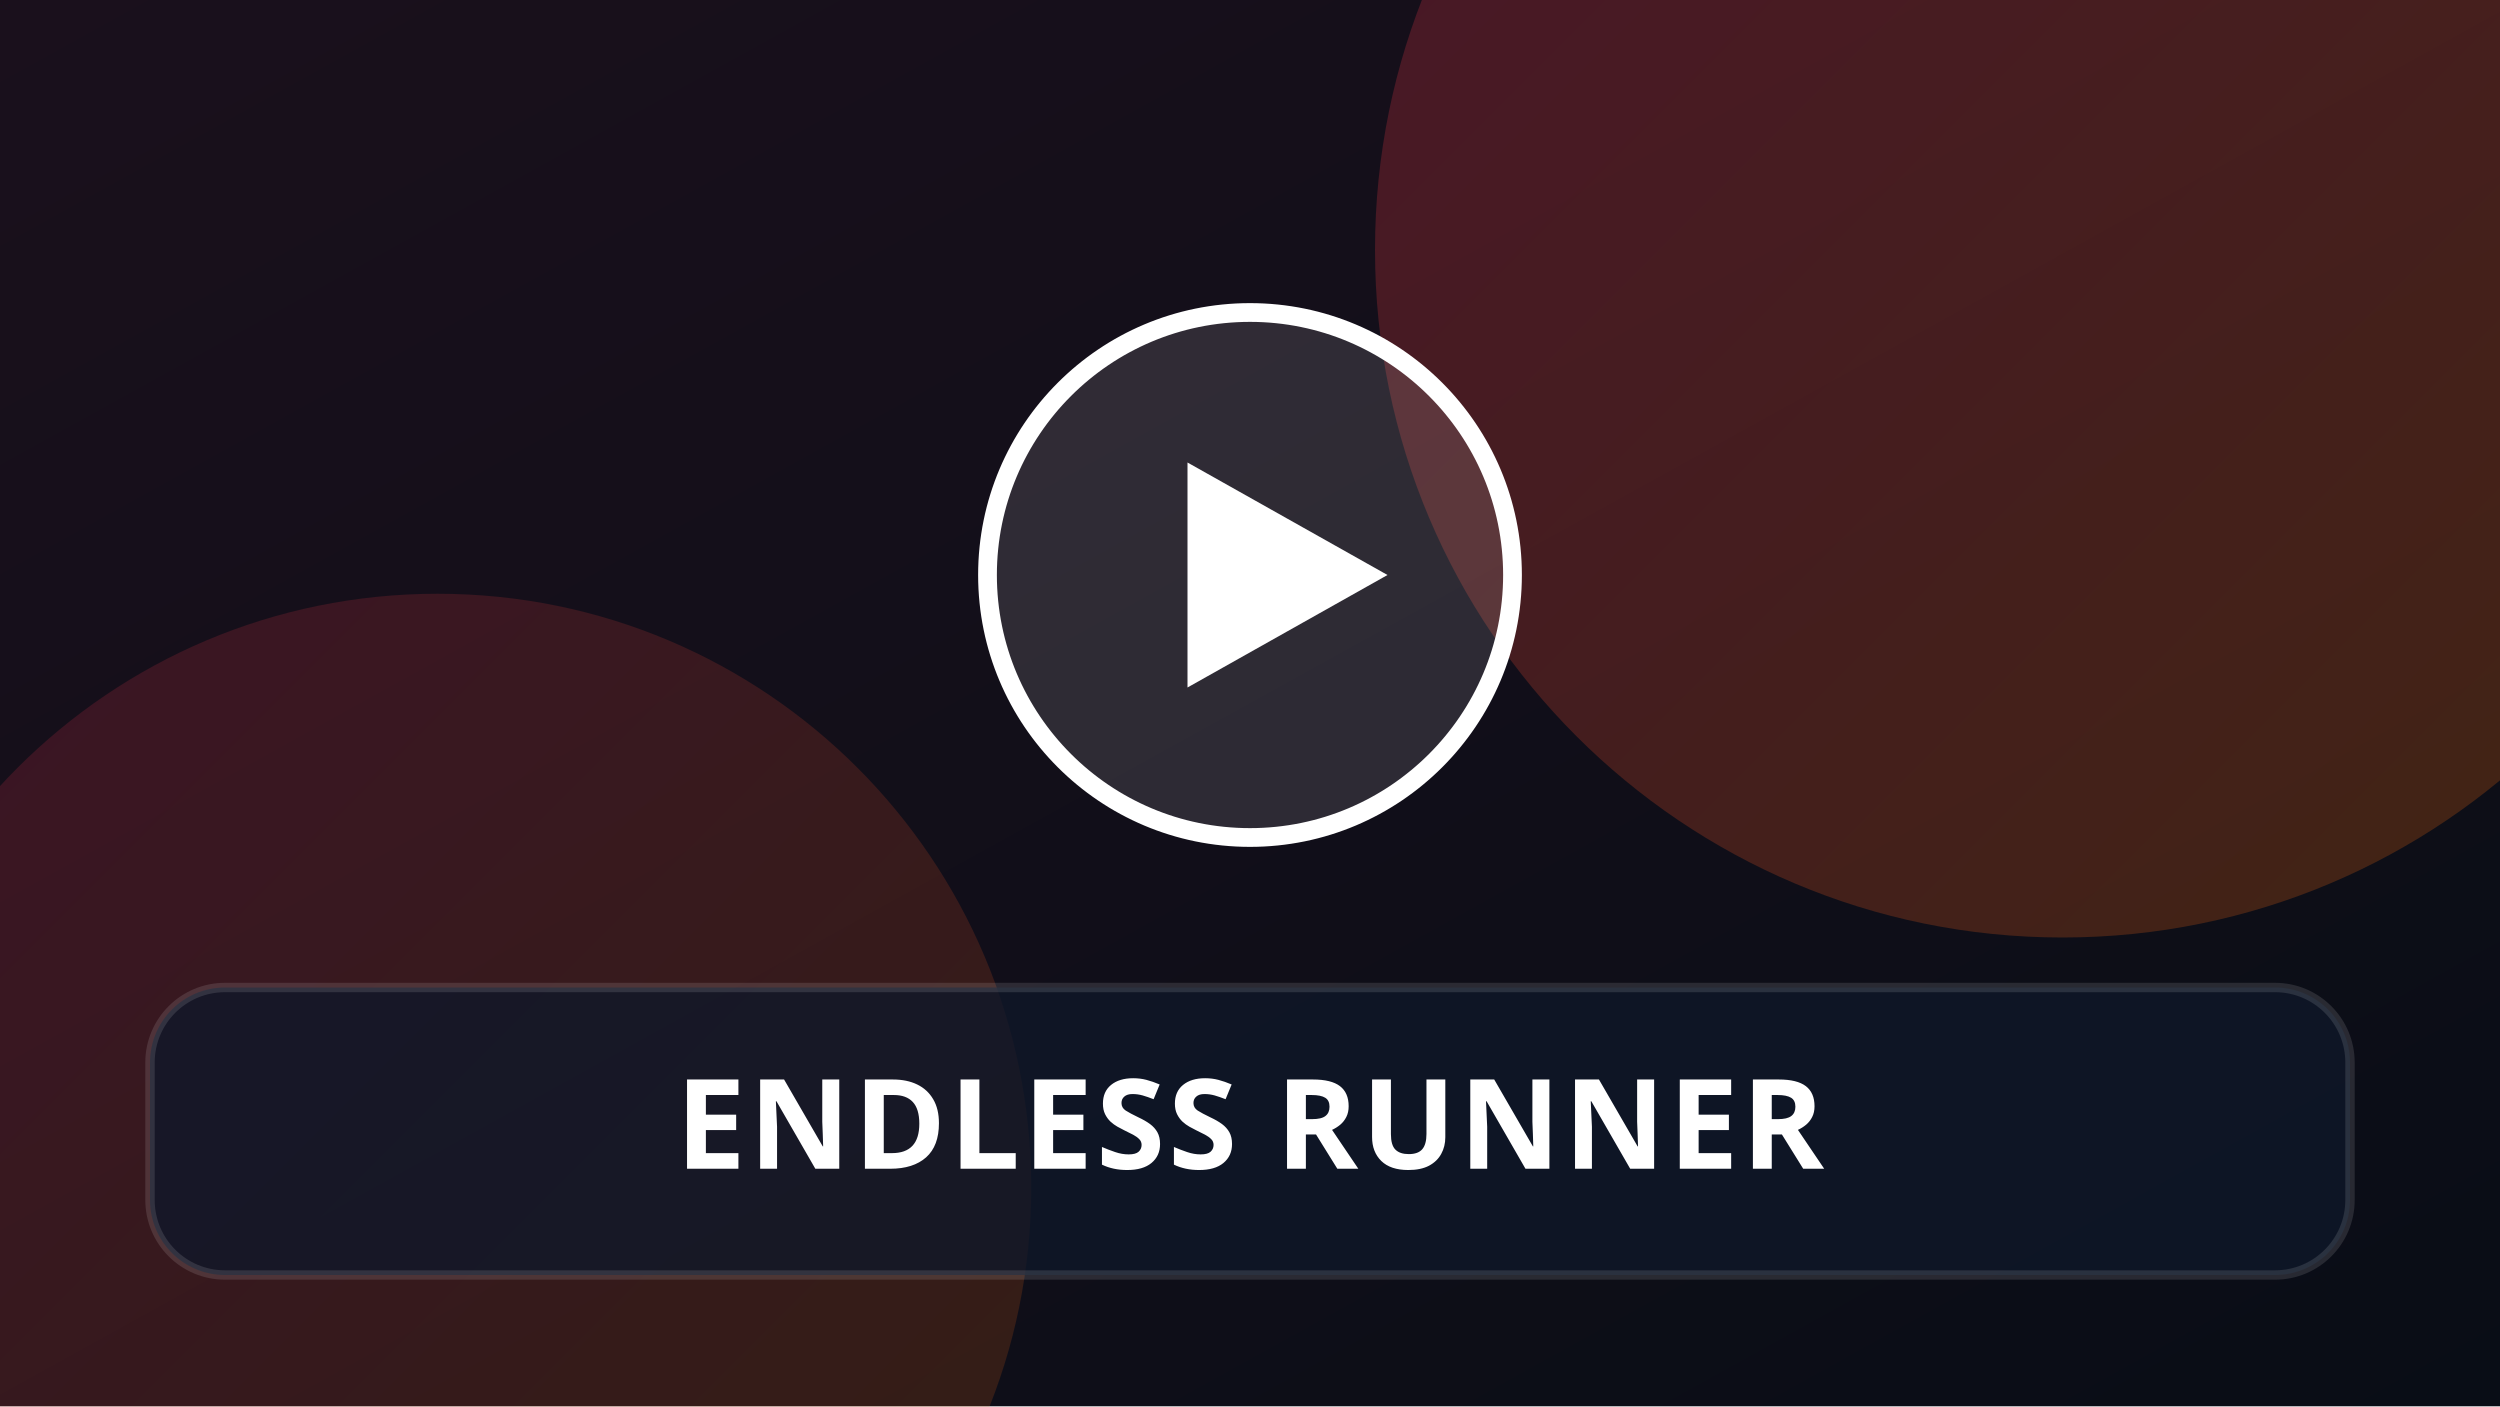
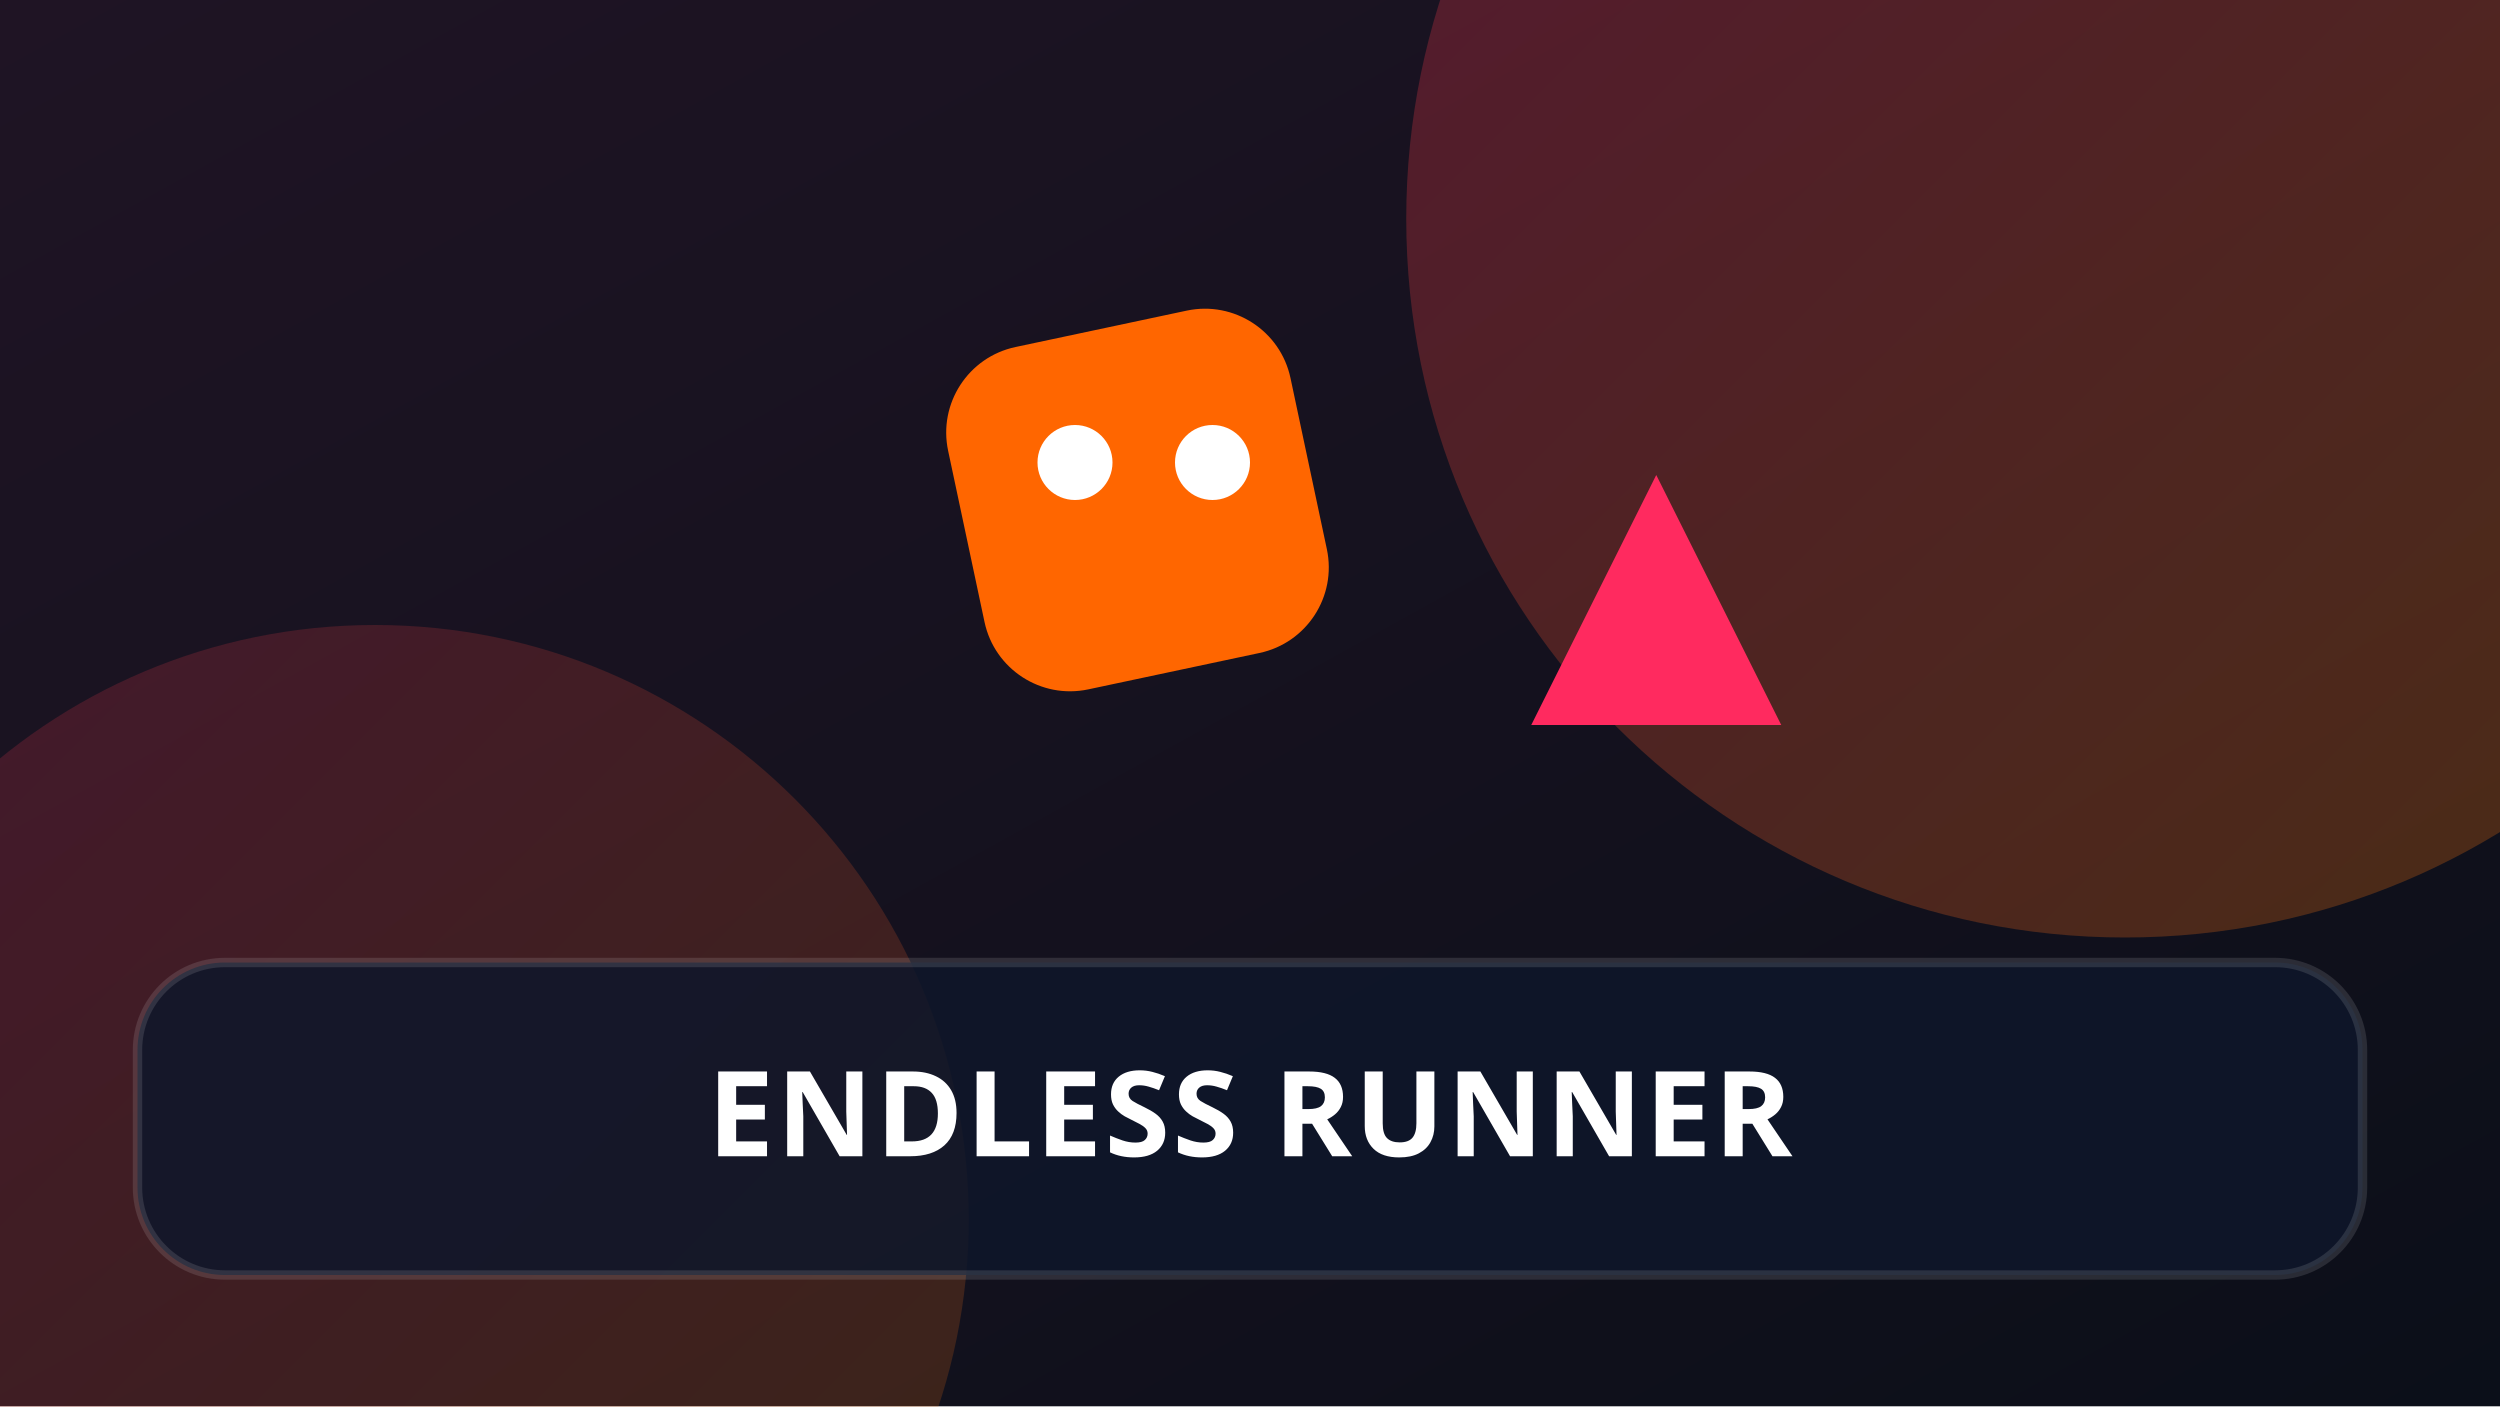
<svg xmlns="http://www.w3.org/2000/svg" viewBox="0 0 400 225">
  <defs>
    <linearGradient id="bg_game-015" x1="0" y1="0" x2="1" y2="1">
-       <stop offset="0%" stop-color="#1a101c" />
-       <stop offset="100%" stop-color="#090d16" />
+       <stop offset="0%" stop-color="#1f1424" />
+       <stop offset="100%" stop-color="#0b0f19" />
    </linearGradient>
    <linearGradient id="ac_game-015" x1="0" y1="0" x2="1" y2="1">
      <stop offset="0%" stop-color="#ff2a5f" />
-       <stop offset="100%" stop-color="#ff7b00" />
+       <stop offset="100%" stop-color="#ff8800" />
    </linearGradient>
  </defs>
  <rect width="400" height="225" fill="url(#bg_game-015)" />
-   <circle cx="330" cy="40" r="110" fill="url(#ac_game-015)" opacity="0.22" />
-   <circle cx="70" cy="190" r="95" fill="url(#ac_game-015)" opacity="0.16" />
-   <circle cx="200" cy="92" r="42" fill="rgba(255,255,255,0.12)" stroke="#fff" stroke-width="3" />
-   <polygon points="190,74 222,92 190,110" fill="#fff" />
-   <rect x="24" y="158" width="352" height="46" rx="12" fill="rgba(15,23,42,0.78)" stroke="rgba(255,255,255,0.12)" stroke-width="1.5" />
-   <text x="200" y="187" text-anchor="middle" font-family="Outfit, system-ui, sans-serif" font-weight="800" font-size="20" fill="#ffffff" letter-spacing="0.5">ENDLESS RUNNER</text>
+   <circle cx="340" cy="35" r="115" fill="url(#ac_game-015)" opacity="0.25" />
+   <circle cx="60" cy="195" r="95" fill="url(#ac_game-015)" opacity="0.18" />
+   <rect x="154" y="52" width="56" height="56" rx="14" fill="#ff6600" transform="rotate(-12 182 80)" />
+   <circle cx="172" cy="74" r="6" fill="#fff" />
+   <circle cx="194" cy="74" r="6" fill="#fff" />
+   <polygon points="245,116 265,76 285,116" fill="#ff2a5f" />
+   <rect x="22" y="154" width="356" height="50" rx="14" fill="rgba(15, 23, 42, 0.86)" stroke="rgba(255, 255, 255, 0.12)" stroke-width="1.5" />
+   <text x="200" y="185" text-anchor="middle" font-family="Outfit, system-ui, sans-serif" font-weight="800" font-size="19" fill="#ffffff" letter-spacing="0.4">ENDLESS RUNNER</text>
</svg>
